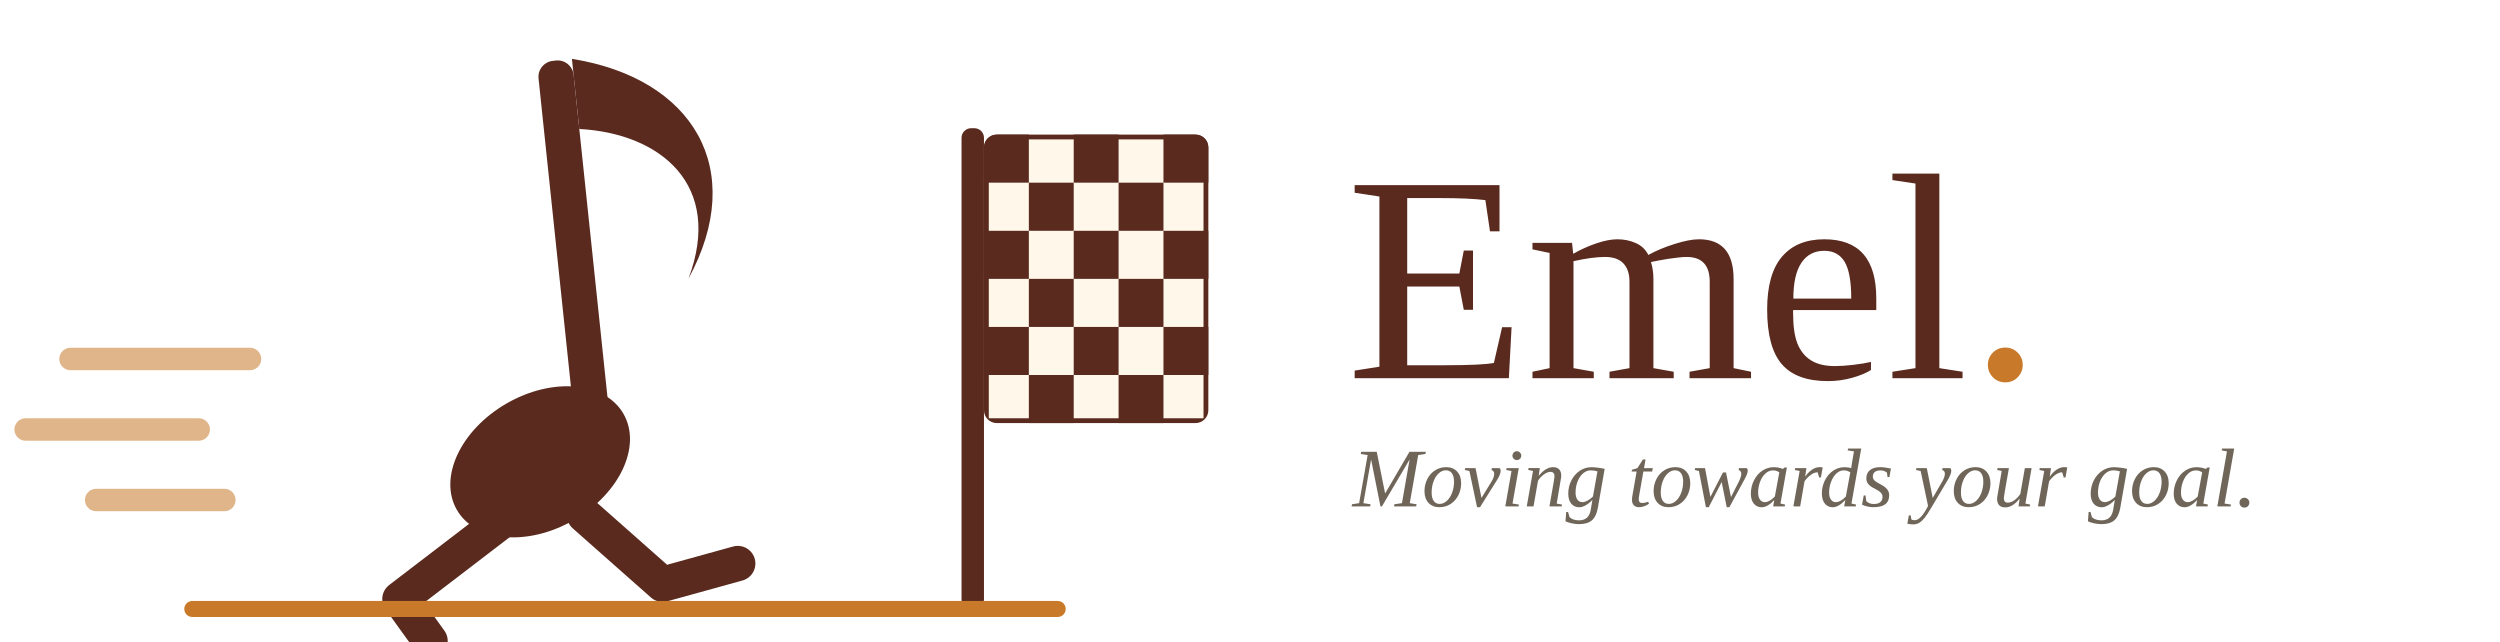
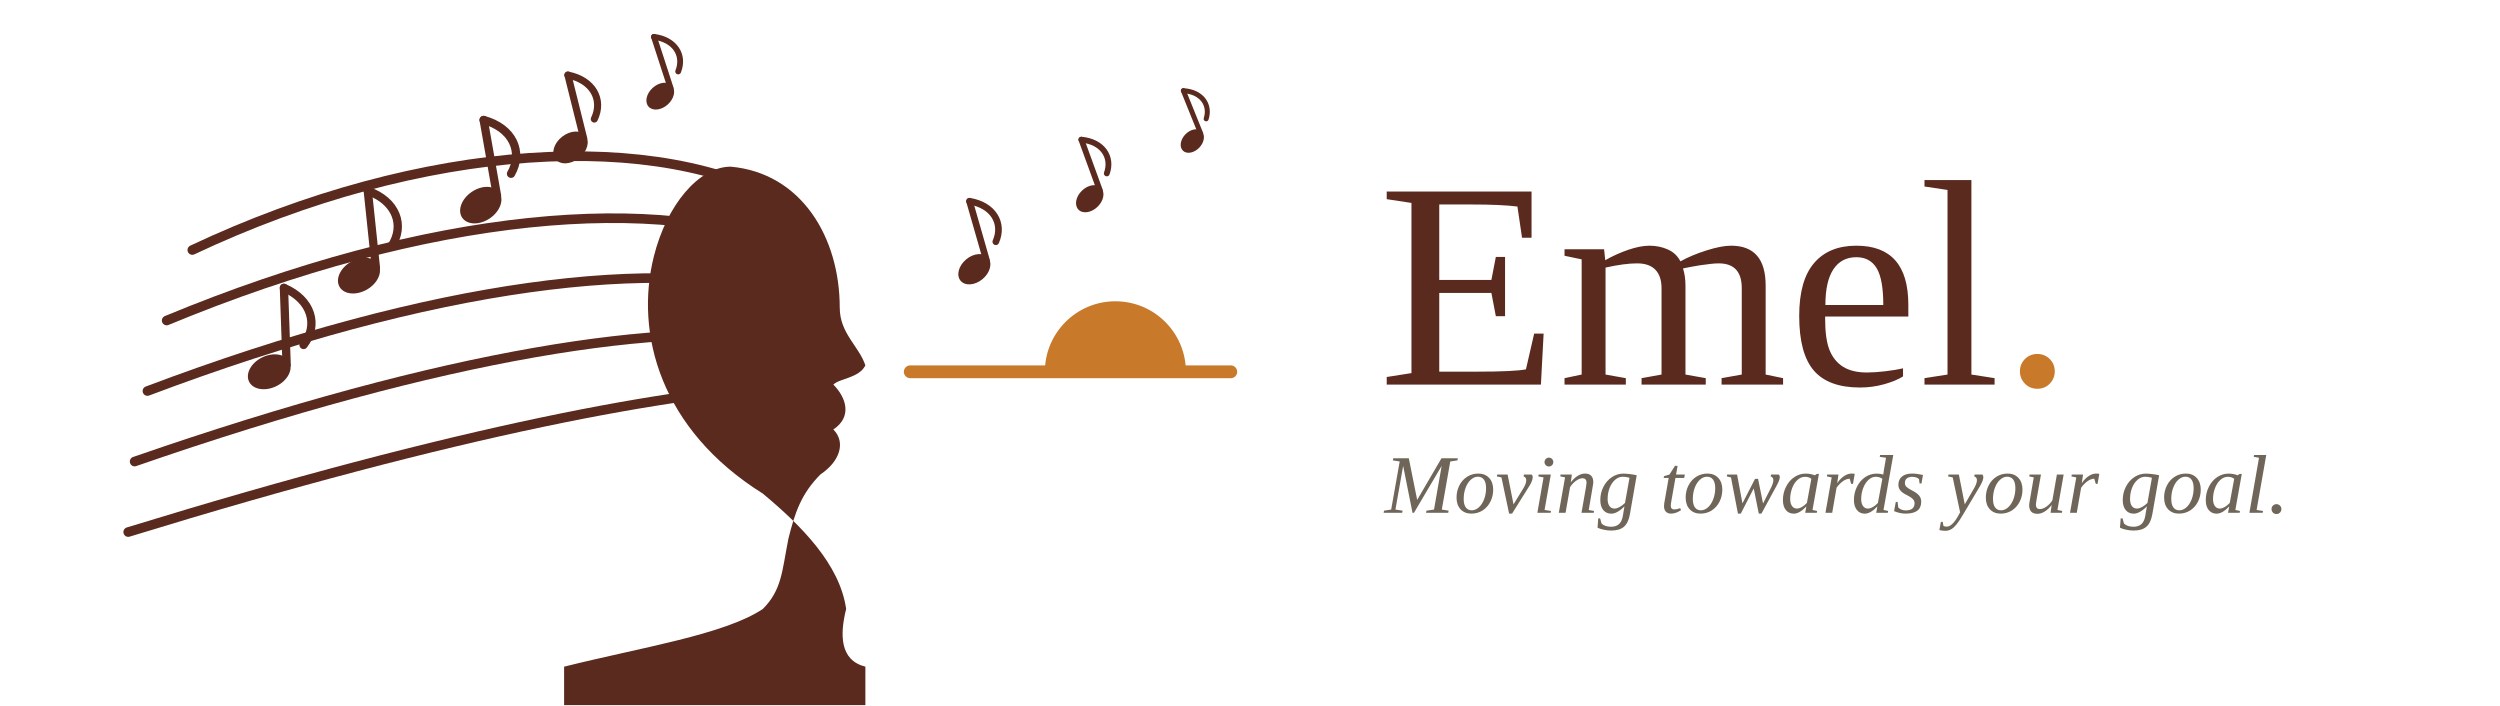
- <svg xmlns="http://www.w3.org/2000/svg" viewBox="0 0 780 200" width="780" height="200" role="img" aria-label="Emel: a musical note running towards a finish line">
+ <svg xmlns="http://www.w3.org/2000/svg" viewBox="0 0 780 220" width="780" height="220" role="img" aria-label="Emel: a figure looking to the horizon, hair flowing back as a musical stave, notes lifting off it like birds">
  <defs>
-     <clipPath id="flagclip">
-       <rect x="0" y="0" width="70" height="90" rx="4" />
-     </clipPath>
+     <g id="note">
+       <ellipse cx="0" cy="0" rx="7" ry="5" transform="rotate(-24)" fill="#5A2A1E" />
+       <path d="M5.5 -2 V-26" stroke="#5A2A1E" stroke-width="2.6" stroke-linecap="round" fill="none" />
+       <path d="M5.5 -26 C 14 -22, 16 -14, 11 -8" stroke="#5A2A1E" stroke-width="2.6" stroke-linecap="round" fill="none" />
+     </g>
  </defs>
-   <g stroke="#C8792A" stroke-width="7" stroke-linecap="round" opacity=".55">
-     <line x1="22" y1="112" x2="78" y2="112" />
-     <line x1="8" y1="134" x2="62" y2="134" />
-     <line x1="30" y1="156" x2="70" y2="156" />
+   <line x1="284" y1="116" x2="384" y2="116" stroke="#C8792A" stroke-width="4" stroke-linecap="round" />
+   <path d="M326 116 A 22 22 0 0 1 370 116 Z" fill="#C8792A" />
+   <g fill="none" stroke="#5A2A1E" stroke-width="3" stroke-linecap="round">
+     <path d="M246 64 C 206 40, 132 44, 60 78" />
+     <path d="M248 78 C 206 60, 134 66, 52 100" />
+     <path d="M248 92 C 206 80, 136 88, 46 122" />
+     <path d="M248 106 C 208 100, 140 110, 42 144" />
+     <path d="M250 120 C 210 122, 144 134, 40 166" />
  </g>
-   <g transform="translate(150 140) rotate(-6)">
-     <rect x="30" y="-118" width="11" height="128" rx="5" fill="#5A2A1E" />
-     <path d="M41 -118 C 78 -108, 92 -78, 70 -46 C 84 -74, 66 -92, 41 -96 Z" fill="#5A2A1E" />
-     <ellipse cx="18" cy="6" rx="30" ry="21" transform="rotate(-24 18 6)" fill="#5A2A1E" />
-     <path d="M6 22 L -30 44 L -22 58" fill="none" stroke="#5A2A1E" stroke-width="11" stroke-linecap="round" stroke-linejoin="round" />
-     <path d="M30 24 L 52 48 L 76 44" fill="none" stroke="#5A2A1E" stroke-width="11" stroke-linecap="round" stroke-linejoin="round" />
-   </g>
-   <g transform="translate(300 40)">
-     <rect x="0" y="0" width="7" height="150" rx="3" fill="#5A2A1E" />
-     <g transform="translate(7 2)" clip-path="url(#flagclip)">
-       <rect width="70" height="90" fill="#FFF7EA" />
-       <g fill="#5A2A1E">
-         <rect x="0" y="0" width="14" height="15" />
-         <rect x="28" y="0" width="14" height="15" />
-         <rect x="56" y="0" width="14" height="15" />
-         <rect x="14" y="15" width="14" height="15" />
-         <rect x="42" y="15" width="14" height="15" />
-         <rect x="0" y="30" width="14" height="15" />
-         <rect x="28" y="30" width="14" height="15" />
-         <rect x="56" y="30" width="14" height="15" />
-         <rect x="14" y="45" width="14" height="15" />
-         <rect x="42" y="45" width="14" height="15" />
-         <rect x="0" y="60" width="14" height="15" />
-         <rect x="28" y="60" width="14" height="15" />
-         <rect x="56" y="60" width="14" height="15" />
-         <rect x="14" y="75" width="14" height="15" />
-         <rect x="42" y="75" width="14" height="15" />
-       </g>
-       <rect width="70" height="90" fill="none" stroke="#5A2A1E" stroke-width="3" />
-     </g>
-   </g>
-   <line x1="60" y1="190" x2="330" y2="190" stroke="#C8792A" stroke-width="5" stroke-linecap="round" />
-   <text x="420" y="118" font-family="'Instrument Serif', Georgia, 'Times New Roman', serif" font-size="92" fill="#5A2A1E">Emel<tspan fill="#C8792A">.</tspan>
+   <path d="M228 52            C 250 54, 262 74, 262 96            C 262 104, 268 108, 270 114            C 268 118, 262 118, 260 120            C 264 124, 266 130, 260 134            C 264 138, 262 144, 256 148            C 250 154, 248 160, 246 168            C 244 178, 244 184, 238 190            C 226 198, 200 202, 176 208            L 176 220 L 270 220 L 270 208            C 262 206, 262 198, 264 190            C 262 176, 250 164, 238 154            C 206 134, 198 104, 204 80            C 208 64, 218 52, 228 52 Z" fill="#5A2A1E" />
+   <use href="#note" transform="translate(150 64) rotate(-10)" />
+   <use href="#note" transform="translate(112 86) rotate(-6)" />
+   <use href="#note" transform="translate(84 116) rotate(-2)" />
+   <use href="#note" transform="translate(178 46) rotate(-14) scale(.85)" />
+   <use href="#note" transform="translate(206 30) rotate(-18) scale(.7)" />
+   <use href="#note" transform="translate(304 84) rotate(-16) scale(.8)" />
+   <use href="#note" transform="translate(340 62) rotate(-20) scale(.7)" />
+   <use href="#note" transform="translate(372 44) rotate(-22) scale(.6)" />
+   <text x="430" y="120" font-family="'Instrument Serif', Georgia, 'Times New Roman', serif" font-size="92" fill="#5A2A1E">Emel<tspan fill="#C8792A">.</tspan>
  </text>
-   <text x="422" y="158" font-family="'Instrument Serif', Georgia, 'Times New Roman', serif" font-style="italic" font-size="26" fill="#6F6659">Moving towards your goal.</text>
+   <text x="432" y="160" font-family="'Instrument Serif', Georgia, 'Times New Roman', serif" font-style="italic" font-size="26" fill="#6F6659">Moving towards your goal.</text>
</svg>
